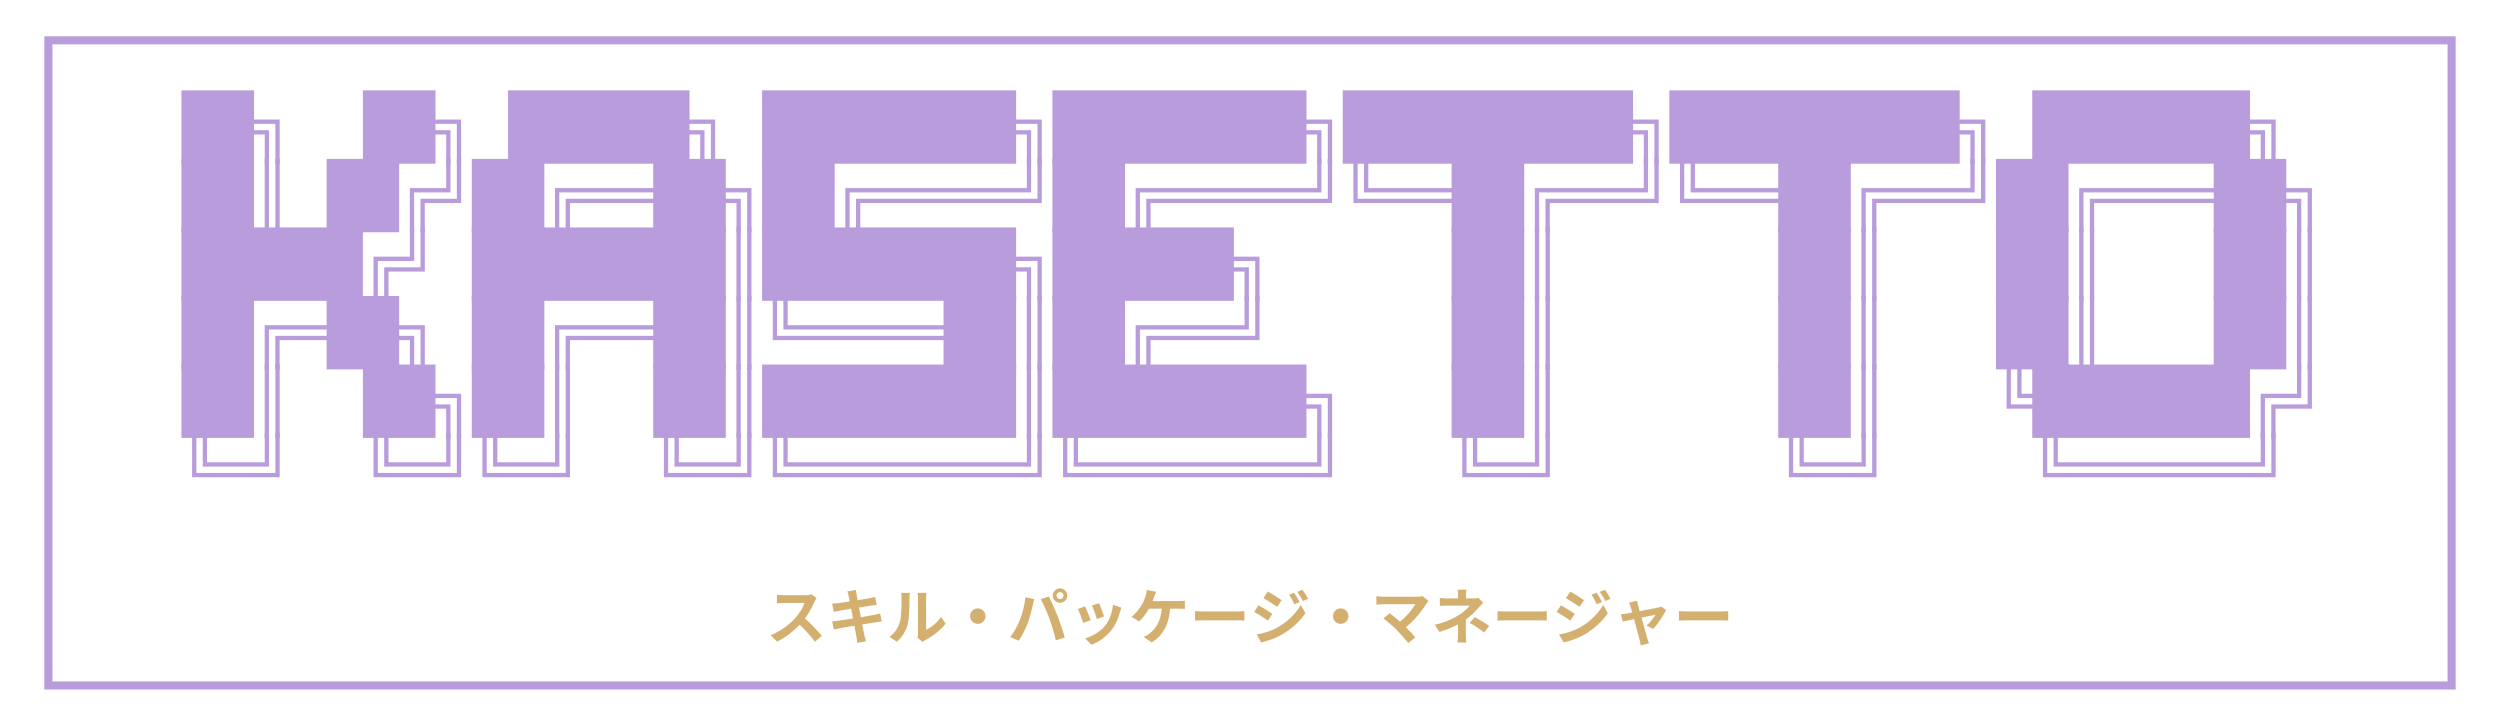
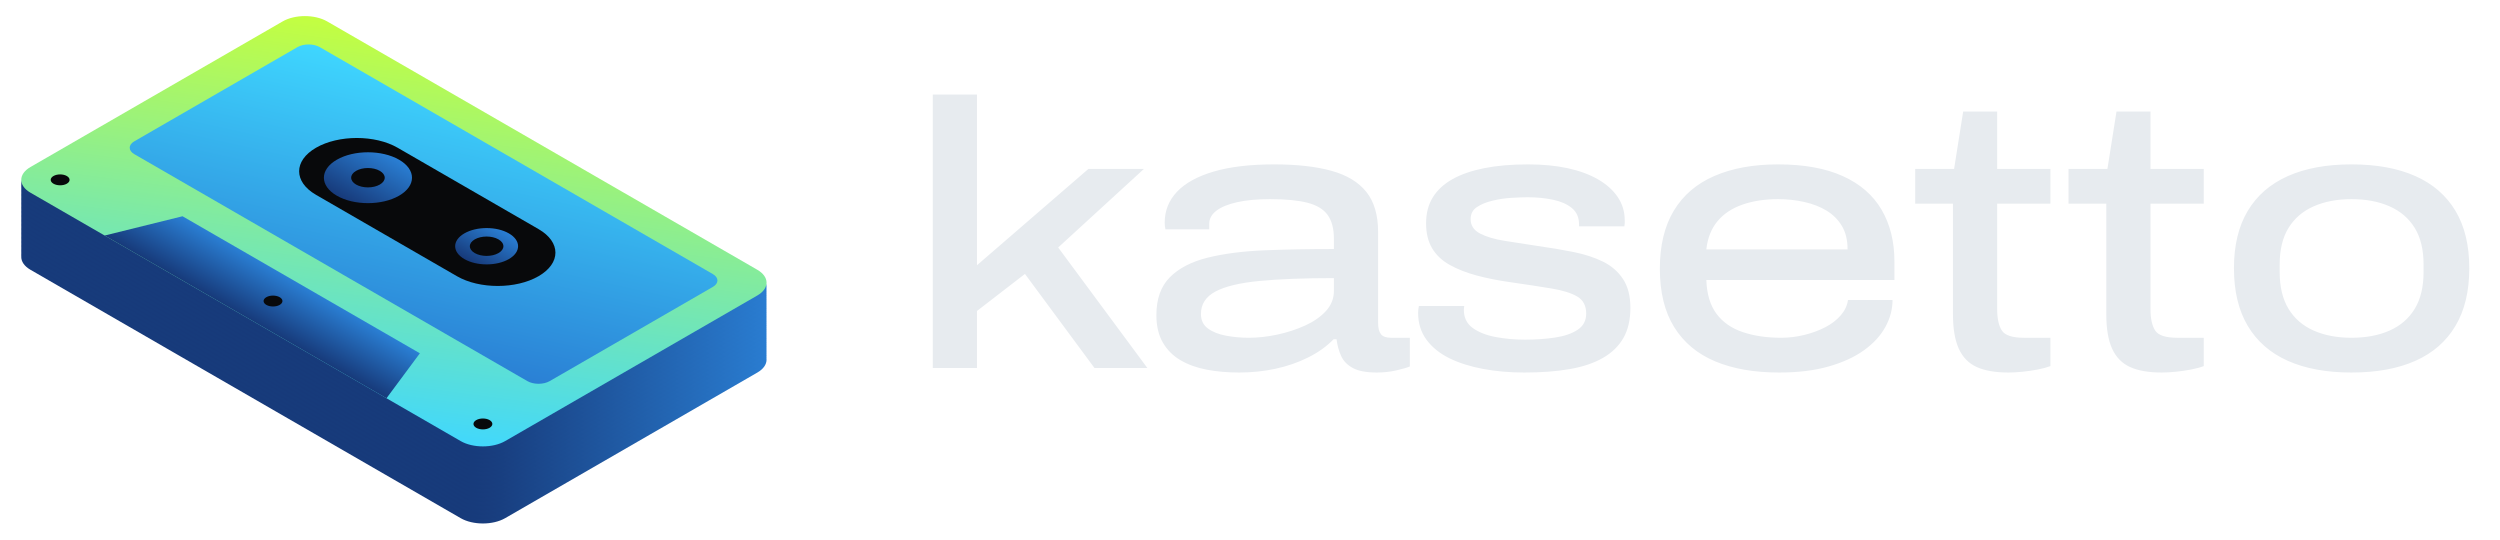
- <svg xmlns="http://www.w3.org/2000/svg" width="1240" height="360" viewBox="0 0 1240 360" fill="none">
-   <rect x="24" y="20" width="1192" height="320" fill="none" stroke="#b89cdc" stroke-width="4" />
-   <text x="90" y="74" fill="#b89cdc" font-size="30" font-weight="700" xml:space="preserve" font-family="'SFMono-Regular', Menlo, Consolas, 'Noto Sans Mono', monospace">
-     <tspan x="90" dy="0">██╗  ██╗ █████╗ ███████╗███████╗████████╗████████╗ ██████╗</tspan>
-     <tspan x="90" dy="34">██║ ██╔╝██╔══██╗██╔════╝██╔════╝╚══██╔══╝╚══██╔══╝██╔═══██╗</tspan>
-     <tspan x="90" dy="34">█████╔╝ ███████║███████╗█████╗     ██║      ██║   ██║   ██║</tspan>
-     <tspan x="90" dy="34">██╔═██╗ ██╔══██║╚════██║██╔══╝     ██║      ██║   ██║   ██║</tspan>
-     <tspan x="90" dy="34">██║  ██╗██║  ██║███████║███████╗   ██║      ██║   ╚██████╔╝</tspan>
-     <tspan x="90" dy="34">╚═╝  ╚═╝╚═╝  ╚═╝╚══════╝╚══════╝   ╚═╝      ╚═╝    ╚═════╝</tspan>
-   </text>
-   <text x="620" y="317" text-anchor="middle" fill="#d4b070" font-size="30" font-weight="700" font-family="'Noto Sans Mono CJK JP', 'Noto Sans JP', 'Yu Gothic', sans-serif">スキル・パッケージ・マネージャー</text>
+ <svg xmlns="http://www.w3.org/2000/svg" width="556" height="120" viewBox="0 0 556 120">
+   <svg x="0" y="0" width="175.24" height="120" viewBox="4 17 92 63" overflow="visible">
+     <defs>
+       <linearGradient id="lk-top" x1="0" y1="0" x2="1" y2="1">
+         <stop offset="0" stop-color="#c6ff3d" />
+         <stop offset="1" stop-color="#3fd7ff" />
+       </linearGradient>
+       <linearGradient id="lk-label" x1="0" y1="0" x2="1" y2="1">
+         <stop offset="0" stop-color="#3fd7ff" />
+         <stop offset="1" stop-color="#2a7fd4" />
+       </linearGradient>
+       <linearGradient id="lk-side" x1="0" y1="0" x2="0" y2="1">
+         <stop offset="0" stop-color="#2a7fd4" />
+         <stop offset="1" stop-color="#173a7a" />
+       </linearGradient>
+     </defs>
+     <g>
+       <rect width="64" height="40" rx="3" fill="url(#lk-side)" transform="translate(0 9) matrix(.866 .5 -.866 .5 39.6 18)" />
+       <rect width="64" height="40" rx="3" fill="url(#lk-side)" transform="translate(0 8.5) matrix(.866 .5 -.866 .5 39.6 18)" />
+       <rect width="64" height="40" rx="3" fill="url(#lk-side)" transform="translate(0 8) matrix(.866 .5 -.866 .5 39.6 18)" />
+       <rect width="64" height="40" rx="3" fill="url(#lk-side)" transform="translate(0 7.5) matrix(.866 .5 -.866 .5 39.6 18)" />
+       <rect width="64" height="40" rx="3" fill="url(#lk-side)" transform="translate(0 7) matrix(.866 .5 -.866 .5 39.6 18)" />
+       <rect width="64" height="40" rx="3" fill="url(#lk-side)" transform="translate(0 6.5) matrix(.866 .5 -.866 .5 39.6 18)" />
+       <rect width="64" height="40" rx="3" fill="url(#lk-side)" transform="translate(0 6) matrix(.866 .5 -.866 .5 39.6 18)" />
+       <rect width="64" height="40" rx="3" fill="url(#lk-side)" transform="translate(0 5.5) matrix(.866 .5 -.866 .5 39.6 18)" />
+       <rect width="64" height="40" rx="3" fill="url(#lk-side)" transform="translate(0 5) matrix(.866 .5 -.866 .5 39.6 18)" />
+       <rect width="64" height="40" rx="3" fill="url(#lk-side)" transform="translate(0 4.5) matrix(.866 .5 -.866 .5 39.6 18)" />
+       <rect width="64" height="40" rx="3" fill="url(#lk-side)" transform="translate(0 4) matrix(.866 .5 -.866 .5 39.6 18)" />
+       <rect width="64" height="40" rx="3" fill="url(#lk-side)" transform="translate(0 3.5) matrix(.866 .5 -.866 .5 39.6 18)" />
+       <rect width="64" height="40" rx="3" fill="url(#lk-side)" transform="translate(0 3) matrix(.866 .5 -.866 .5 39.6 18)" />
+       <rect width="64" height="40" rx="3" fill="url(#lk-side)" transform="translate(0 2.5) matrix(.866 .5 -.866 .5 39.6 18)" />
+       <rect width="64" height="40" rx="3" fill="url(#lk-side)" transform="translate(0 2) matrix(.866 .5 -.866 .5 39.6 18)" />
+       <rect width="64" height="40" rx="3" fill="url(#lk-side)" transform="translate(0 1.5) matrix(.866 .5 -.866 .5 39.6 18)" />
+       <rect width="64" height="40" rx="3" fill="url(#lk-side)" transform="translate(0 1) matrix(.866 .5 -.866 .5 39.6 18)" />
+       <rect width="64" height="40" rx="3" fill="url(#lk-side)" transform="translate(0 0.5) matrix(.866 .5 -.866 .5 39.6 18)" />
+       <rect width="64" height="40" rx="3" fill="url(#lk-top)" transform="matrix(.866 .5 -.866 .5 39.6 18)" />
+       <rect x="4" y="3.5" width="56" height="25" rx="1.5" fill="url(#lk-label)" transform="matrix(.866 .5 -.866 .5 39.6 18)" />
+       <path d="M13 40L16 32.5H48L51 40Z" fill="url(#lk-side)" transform="matrix(.866 .5 -.866 .5 39.6 18)" />
+       <rect x="17" y="10" width="30" height="11" rx="5.5" fill="#08090b" transform="matrix(.866 .5 -.866 .5 39.6 18)" />
+       <circle cx="24" cy="15.5" r="4.2" fill="url(#lk-side)" transform="matrix(.866 .5 -.866 .5 39.6 18)" />
+       <circle cx="40" cy="15.5" r="3" fill="url(#lk-side)" transform="matrix(.866 .5 -.866 .5 39.6 18)" />
+       <circle cx="24" cy="15.5" r="1.6" fill="#08090b" transform="matrix(.866 .5 -.866 .5 39.6 18)" />
+       <circle cx="40" cy="15.5" r="1.6" fill="#08090b" transform="matrix(.866 .5 -.866 .5 39.6 18)" />
+       <circle cx="3.5" cy="36.5" r="0.9" fill="#08090b" transform="matrix(.866 .5 -.866 .5 39.6 18)" />
+       <circle cx="60.5" cy="36.5" r="0.9" fill="#08090b" transform="matrix(.866 .5 -.866 .5 39.6 18)" />
+       <circle cx="32" cy="36.3" r="0.9" fill="#08090b" transform="matrix(.866 .5 -.866 .5 39.6 18)" />
+     </g>
+   </svg>
+   <path fill="#e7ebef" d="M217.28 81.84L207.45 81.84L207.45 21.02L217.28 21.02L217.28 58.99L242.06 37.57L254.41 37.57L235.34 55.04L255.17 81.84L243.41 81.84L227.95 60.92L217.28 69.16L217.28 81.84ZM275.58 82.85L275.58 82.85Q271.71 82.85 268.40 82.22Q265.08 81.59 262.56 80.12Q260.04 78.65 258.61 76.17Q257.18 73.69 257.18 70.08L257.18 70.08Q257.18 64.70 260.16 61.68Q263.15 58.66 268.56 57.31Q273.98 55.97 281.16 55.67Q288.35 55.38 296.66 55.38L296.66 55.38L296.66 53.11Q296.66 49.75 295.28 47.82Q293.89 45.89 290.78 45.09Q287.67 44.29 282.47 44.29L282.47 44.29Q278.18 44.29 275.16 44.96Q272.13 45.64 270.54 46.85Q268.94 48.07 268.94 49.75L268.94 49.75L268.94 51.01L259.20 51.01Q259.11 50.68 259.07 50.30Q259.03 49.92 259.03 49.50L259.03 49.50Q259.03 45.55 261.76 42.65Q264.49 39.76 269.91 38.16Q275.33 36.56 283.39 36.56L283.39 36.56Q290.95 36.56 296.12 37.99Q301.28 39.42 303.89 42.70Q306.49 45.97 306.49 51.60L306.49 51.60L306.49 71.84Q306.49 73.52 307.12 74.32Q307.75 75.12 309.35 75.12L309.35 75.12L313.55 75.12L313.55 81.50Q312.54 81.92 310.48 82.39Q308.42 82.85 306.24 82.85L306.24 82.85Q302.71 82.85 300.86 81.84Q299.01 80.83 298.26 79.15Q297.50 77.47 297.25 75.46L297.25 75.46L296.58 75.46Q294.31 77.81 290.95 79.49Q287.59 81.17 283.68 82.01Q279.78 82.85 275.58 82.85ZM277.76 75.12L277.76 75.12Q280.79 75.12 284.10 74.41Q287.42 73.69 290.28 72.39Q293.13 71.09 294.90 69.16Q296.66 67.22 296.66 64.70L296.66 64.70L296.66 61.85Q286.75 61.85 280.16 62.48Q273.56 63.11 270.33 64.83Q267.09 66.55 267.09 69.83L267.09 69.83Q267.09 71.93 268.65 73.06Q270.20 74.20 272.68 74.66Q275.16 75.12 277.76 75.12ZM339.00 82.85L339.00 82.85Q334.13 82.85 329.84 82.05Q325.56 81.25 322.32 79.66Q319.09 78.06 317.24 75.54Q315.39 73.02 315.39 69.58L315.39 69.58Q315.39 69.16 315.44 68.78Q315.48 68.40 315.56 68.06L315.56 68.06L325.64 68.06Q325.64 68.15 325.60 68.44Q325.56 68.74 325.56 68.90L325.56 68.90Q325.56 71.51 327.53 72.94Q329.51 74.36 332.61 74.95Q335.72 75.54 339.17 75.54L339.17 75.54Q342.69 75.54 345.80 75.08Q348.91 74.62 350.84 73.36Q352.77 72.10 352.77 69.74L352.77 69.74Q352.77 67.14 350.80 65.96Q348.83 64.79 345.05 64.16Q341.27 63.53 335.97 62.77L335.97 62.77Q331.77 62.18 328.37 61.26Q324.97 60.34 322.41 58.91Q319.85 57.48 318.50 55.21Q317.16 52.94 317.16 49.67L317.16 49.67Q317.16 46.31 318.67 43.87Q320.18 41.44 323.04 39.84Q325.89 38.24 330.09 37.40Q334.29 36.56 339.84 36.56L339.84 36.56Q344.71 36.56 348.62 37.40Q352.52 38.24 355.38 39.88Q358.23 41.52 359.79 43.83Q361.34 46.14 361.34 49.00L361.34 49.00Q361.34 49.33 361.34 49.63Q361.34 49.92 361.26 50.34L361.26 50.34L351.18 50.34L351.18 49.92Q351.18 47.57 349.58 46.27Q347.99 44.96 345.38 44.42Q342.78 43.87 339.75 43.87L339.75 43.87Q338.33 43.87 336.18 44.00Q334.04 44.12 331.94 44.63Q329.84 45.13 328.46 46.06Q327.07 46.98 327.07 48.74L327.07 48.74Q327.07 50.84 329.17 51.94Q331.27 53.03 334.67 53.57Q338.07 54.12 342.02 54.71L342.02 54.71Q346.22 55.30 349.96 56.05Q353.70 56.81 356.51 58.19Q359.33 59.58 360.96 62.06Q362.60 64.54 362.60 68.48L362.60 68.48Q362.60 72.43 361.05 75.16Q359.49 77.89 356.47 79.61Q353.45 81.34 349.08 82.09Q344.71 82.85 339.00 82.85ZM395.70 82.85L395.70 82.85Q387.38 82.85 381.46 80.37Q375.54 77.89 372.35 72.77Q369.15 67.64 369.15 59.75L369.15 59.75Q369.15 52.02 372.26 46.85Q375.37 41.69 381.29 39.13Q387.21 36.56 395.45 36.56L395.45 36.56Q404.10 36.56 409.85 39.17Q415.61 41.77 418.46 46.64Q421.32 51.52 421.32 58.15L421.32 58.15L421.32 62.27L379.49 62.27Q379.65 66.97 381.75 69.79Q383.85 72.60 387.59 73.86Q391.33 75.12 396.12 75.12L396.12 75.12Q398.72 75.12 401.28 74.49Q403.85 73.86 405.95 72.77Q408.05 71.68 409.39 70.12Q410.73 68.57 410.99 66.72L410.99 66.72L420.90 66.72Q420.90 69.83 419.30 72.73Q417.71 75.62 414.56 77.89Q411.41 80.16 406.70 81.50Q402.00 82.85 395.70 82.85ZM379.49 55.46L379.49 55.46L410.90 55.46Q410.90 52.36 409.64 50.26Q408.38 48.16 406.24 46.85Q404.10 45.55 401.28 44.92Q398.47 44.29 395.45 44.29L395.45 44.29Q390.99 44.29 387.51 45.51Q384.02 46.73 381.96 49.21Q379.91 51.68 379.49 55.46ZM446.69 82.85L446.69 82.85Q442.32 82.85 439.63 81.63Q436.94 80.41 435.64 77.56Q434.34 74.70 434.34 69.91L434.34 69.91L434.34 45.30L425.94 45.30L425.94 37.57L434.59 37.57L436.61 24.80L444.17 24.80L444.17 37.57L456.01 37.57L456.01 45.30L444.17 45.30L444.17 68.74Q444.17 71.93 445.22 73.52Q446.27 75.12 450.13 75.12L450.13 75.12L456.01 75.12L456.01 81.42Q454.92 81.84 453.20 82.18Q451.47 82.51 449.75 82.68Q448.03 82.85 446.69 82.85ZM480.79 82.85L480.79 82.85Q476.42 82.85 473.73 81.63Q471.05 80.41 469.74 77.56Q468.44 74.70 468.44 69.91L468.44 69.91L468.44 45.30L460.04 45.30L460.04 37.57L468.69 37.57L470.71 24.80L478.27 24.80L478.27 37.57L490.11 37.57L490.11 45.30L478.27 45.30L478.27 68.74Q478.27 71.93 479.32 73.52Q480.37 75.12 484.23 75.12L484.23 75.12L490.11 75.12L490.11 81.42Q489.02 81.84 487.30 82.18Q485.58 82.51 483.86 82.68Q482.13 82.85 480.79 82.85ZM522.96 82.85L522.96 82.85Q514.64 82.85 508.80 80.24Q502.97 77.64 499.90 72.47Q496.83 67.31 496.83 59.66L496.83 59.66Q496.83 52.02 499.90 46.90Q502.97 41.77 508.80 39.17Q514.64 36.56 522.96 36.56L522.96 36.56Q531.36 36.56 537.20 39.17Q543.03 41.77 546.10 46.90Q549.17 52.02 549.17 59.66L549.17 59.66Q549.17 67.31 546.10 72.47Q543.03 77.64 537.20 80.24Q531.36 82.85 522.96 82.85ZM522.96 75.12L522.96 75.12Q527.83 75.12 531.44 73.52Q535.05 71.93 537.03 68.69Q539.00 65.46 539.00 60.50L539.00 60.50L539.00 58.82Q539.00 53.87 537.03 50.68Q535.05 47.48 531.44 45.89Q527.83 44.29 522.96 44.29L522.96 44.29Q518.17 44.29 514.56 45.89Q510.95 47.48 508.97 50.68Q507.00 53.87 507.00 58.82L507.00 58.82L507.00 60.50Q507.00 65.46 508.97 68.69Q510.95 71.93 514.56 73.52Q518.17 75.12 522.96 75.12Z" />
</svg>
